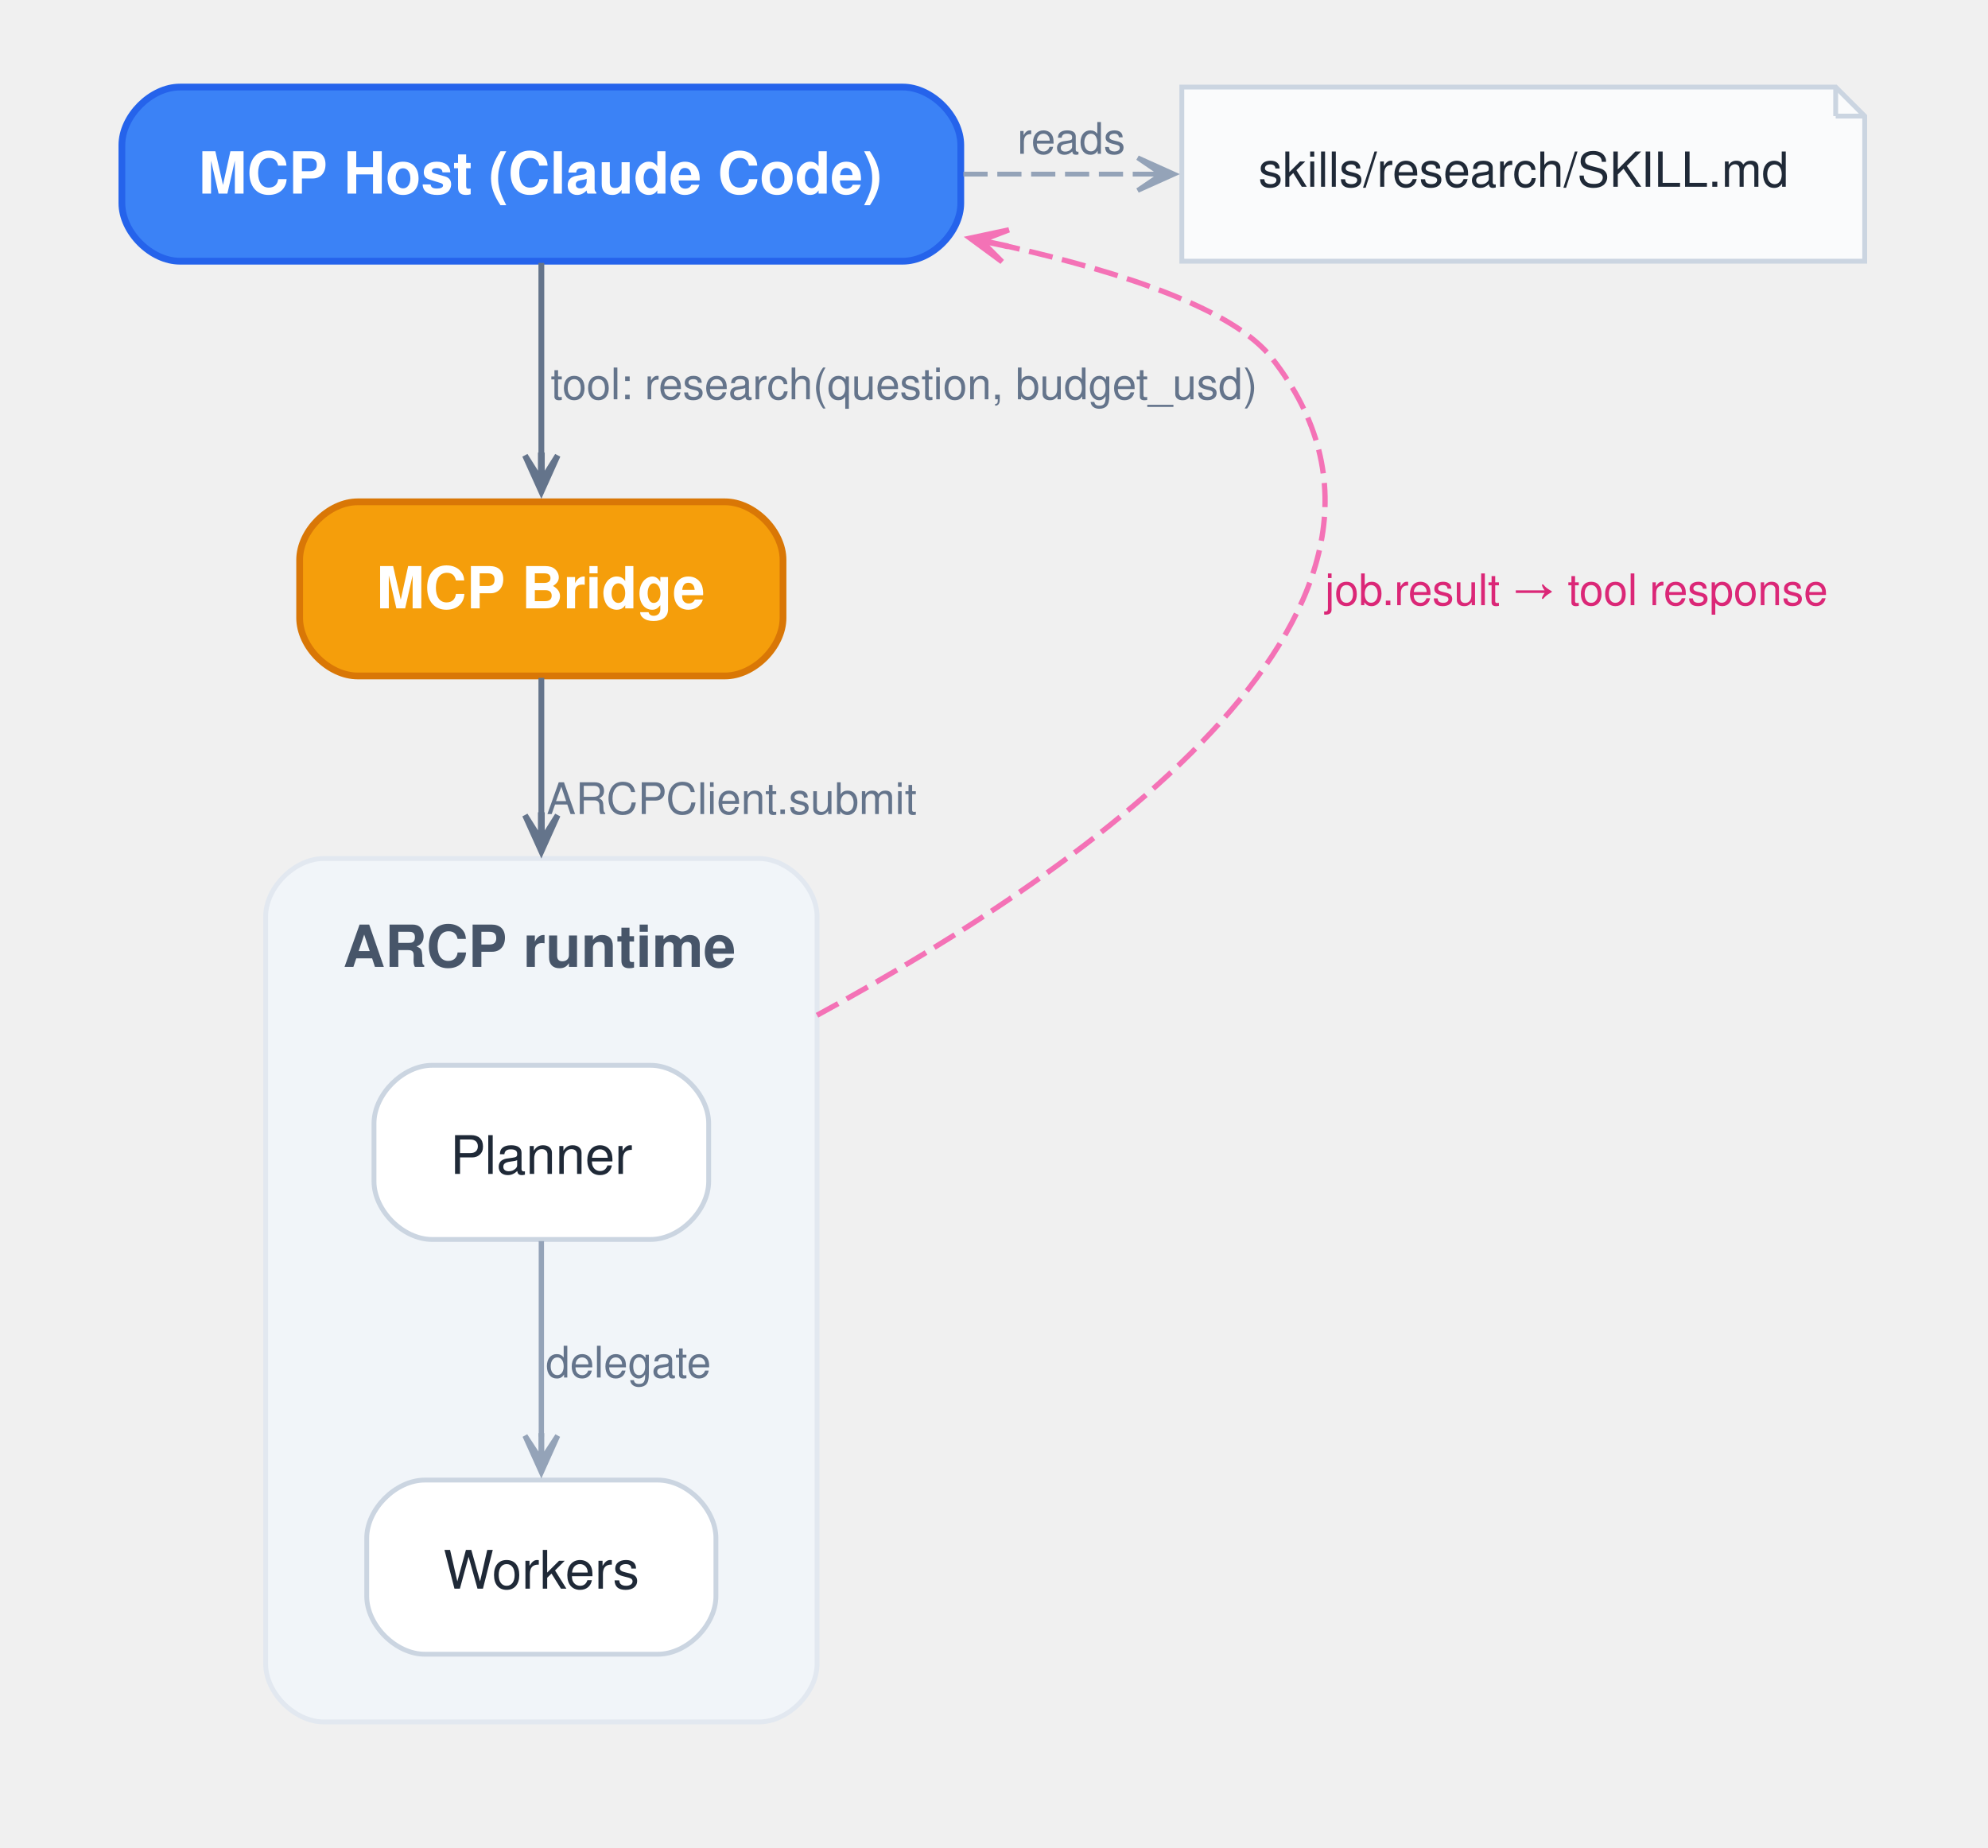
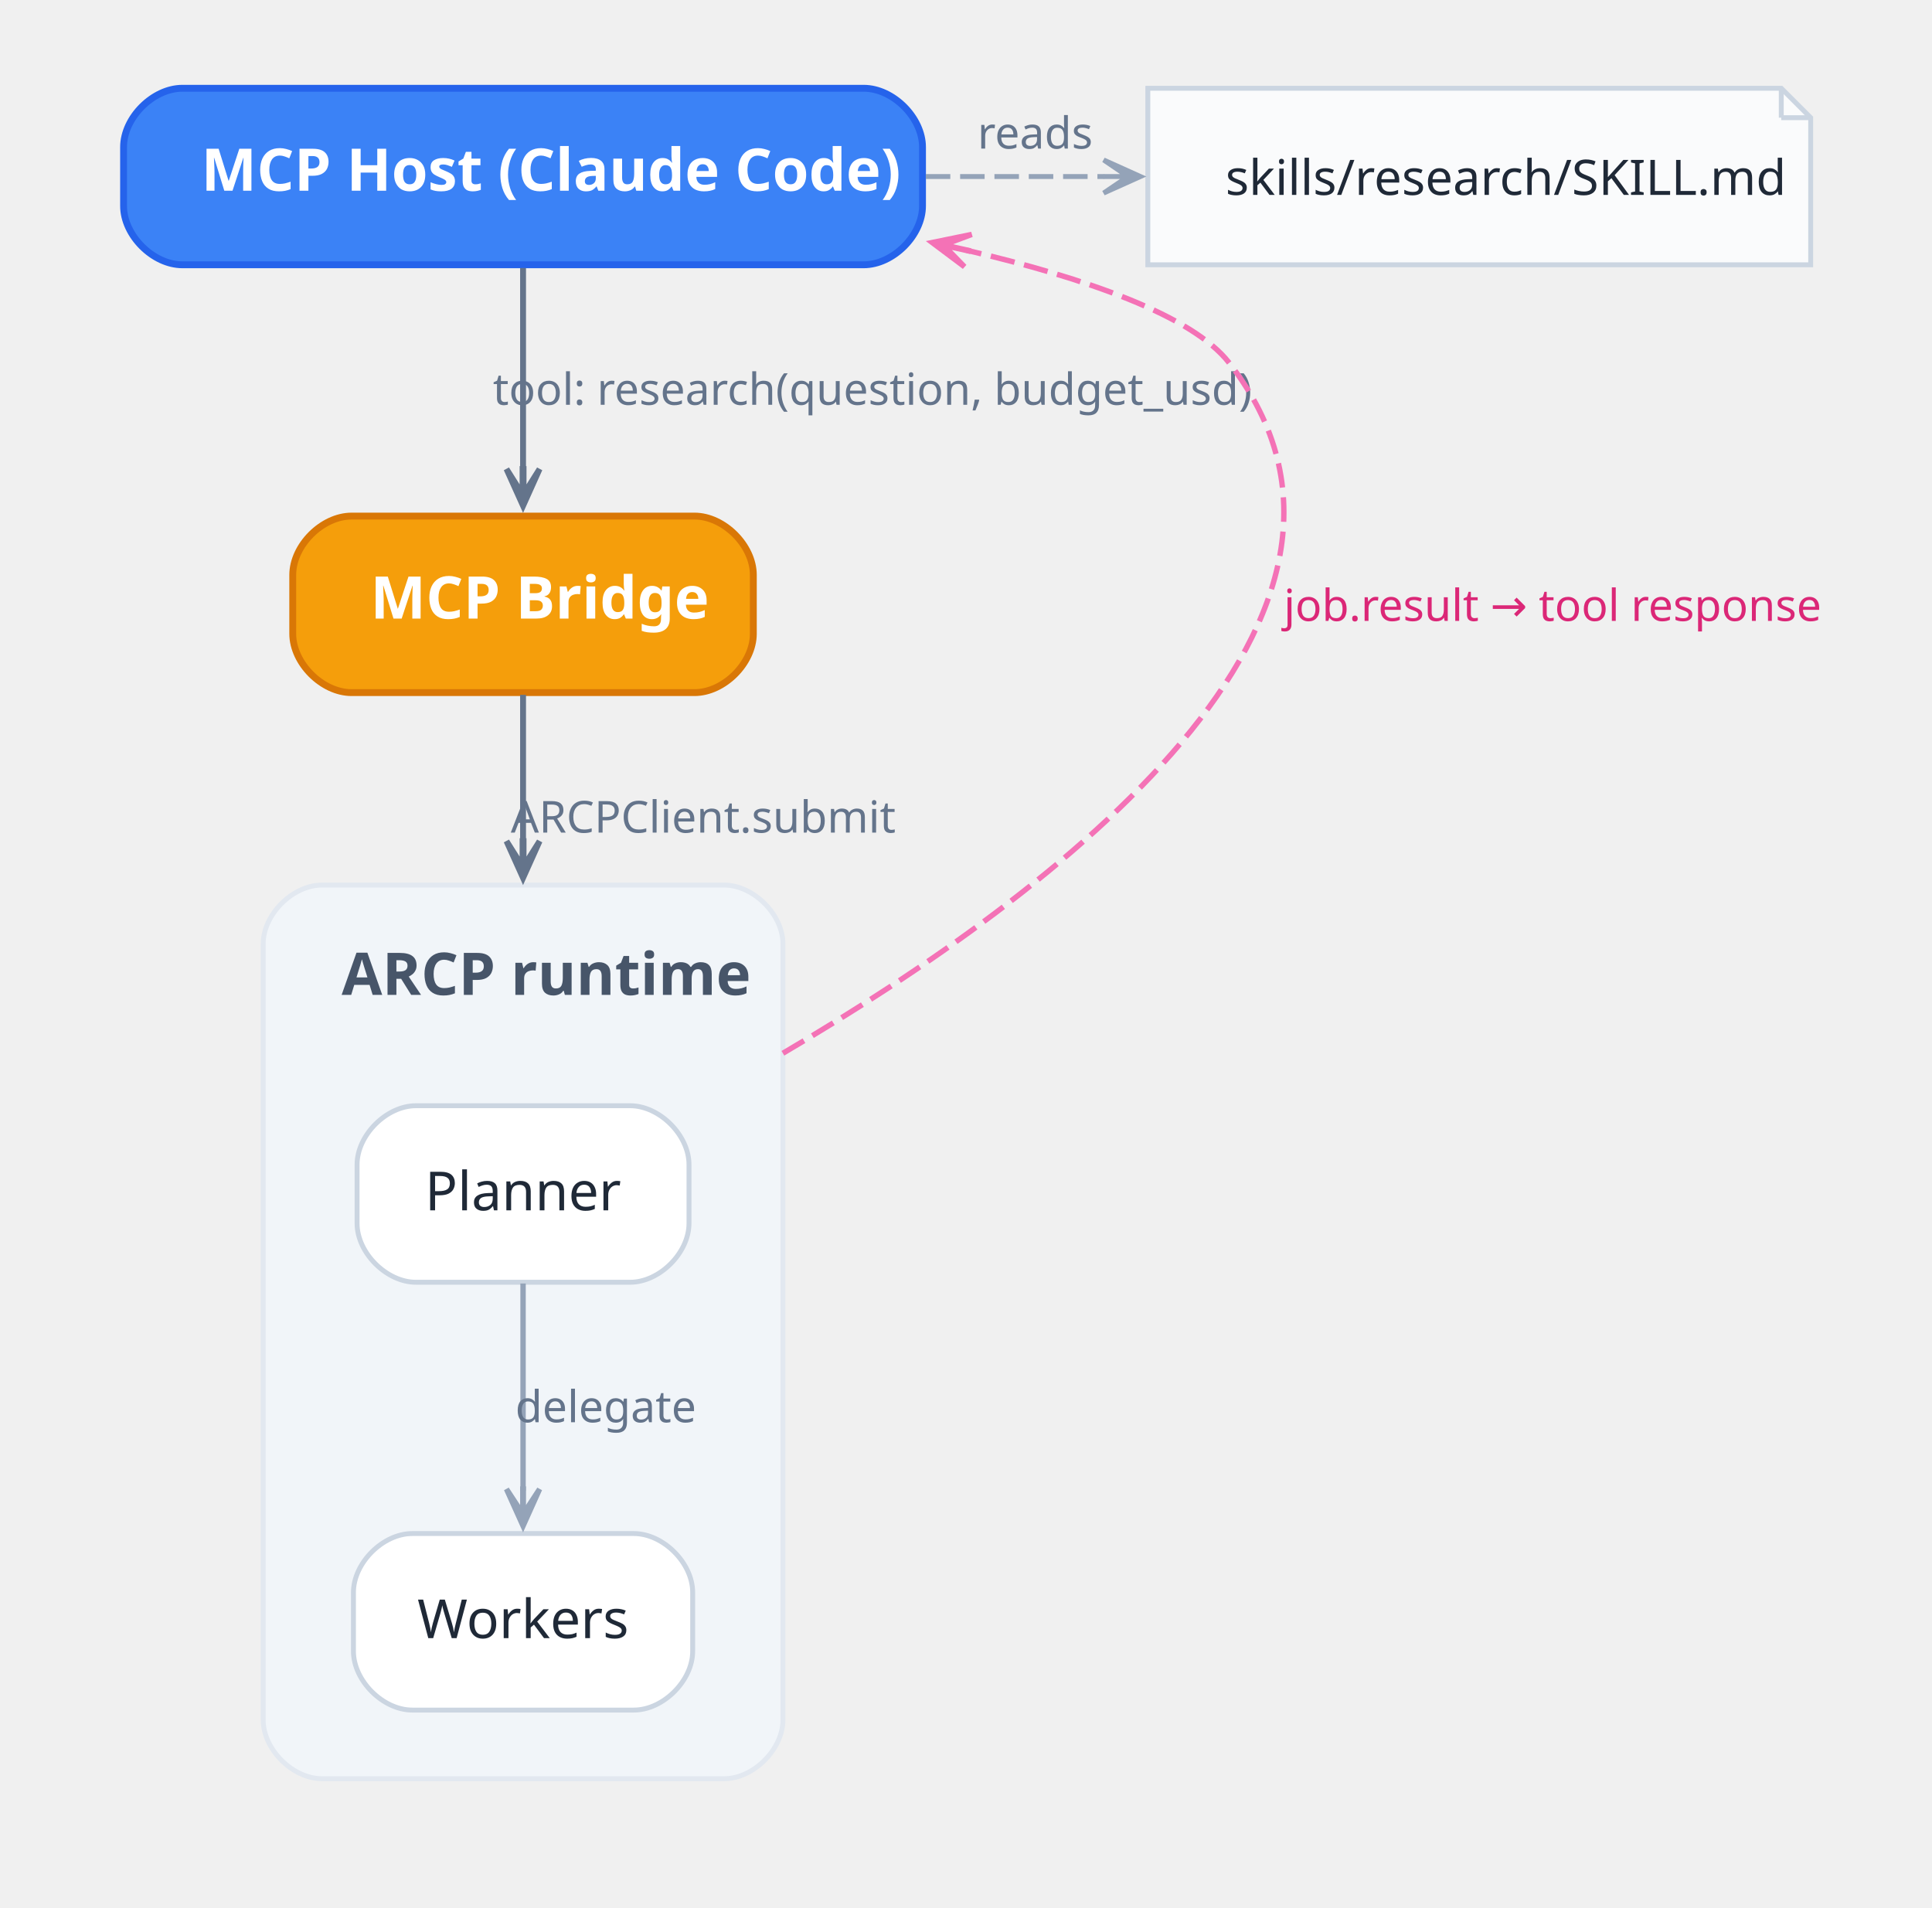
- <svg xmlns="http://www.w3.org/2000/svg" width="411pt" height="382pt" viewBox="0.00 0.00 411.00 382.00">
-   <g id="graph0" class="graph" transform="scale(1 1) rotate(0) translate(25.2 364)">
+ <svg xmlns="http://www.w3.org/2000/svg" width="394pt" height="389pt" viewBox="0.00 0.00 394.00 389.00">
+   <g id="graph0" class="graph" transform="scale(1 1) rotate(0) translate(25.2 370.75)">
    <g id="clust1" class="cluster">
-       <path fill="#f1f5f9" stroke="#e2e8f0" d="M41.72,-8C41.72,-8 131.72,-8 131.72,-8 137.72,-8 143.72,-14 143.72,-20 143.72,-20 143.72,-174.5 143.72,-174.5 143.72,-180.5 137.72,-186.5 131.72,-186.5 131.72,-186.5 41.72,-186.5 41.72,-186.5 35.71,-186.5 29.72,-180.5 29.72,-174.5 29.72,-174.5 29.72,-20 29.72,-20 29.72,-14 35.72,-8 41.72,-8" />
-       <text xml:space="preserve" text-anchor="start" x="45.72" y="-164.1" font-family="Helvetica,sans-Serif" font-weight="bold" font-size="12.00" fill="#475569">ARCP runtime</text>
+       <path fill="#f1f5f9" stroke="#e2e8f0" d="M40.47,-8C40.47,-8 122.47,-8 122.47,-8 128.47,-8 134.47,-14 134.47,-20 134.47,-20 134.47,-178.25 134.47,-178.25 134.47,-184.25 128.47,-190.25 122.47,-190.25 122.47,-190.25 40.47,-190.25 40.47,-190.25 34.47,-190.25 28.47,-184.25 28.47,-178.25 28.47,-178.25 28.47,-20 28.47,-20 28.47,-14 34.47,-8 40.47,-8" />
+       <text xml:space="preserve" text-anchor="start" x="44.47" y="-167.85" font-family="TT Commons Pro Trial" font-weight="bold" font-size="12.00" fill="#475569">ARCP runtime</text>
    </g>
    <g id="node1" class="node">
-       <path fill="#3b82f6" stroke="#2563eb" stroke-width="1.4" d="M161.43,-346C161.43,-346 12,-346 12,-346 6,-346 0,-340 0,-334 0,-334 0,-322 0,-322 0,-316 6,-310 12,-310 12,-310 161.43,-310 161.43,-310 167.43,-310 173.43,-316 173.43,-322 173.43,-322 173.43,-334 173.43,-334 173.43,-340 167.43,-346 161.43,-346" />
-       <text xml:space="preserve" text-anchor="start" x="15.84" y="-323.98" font-family="Helvetica,sans-Serif" font-weight="bold" font-size="12.00" fill="white">MCP Host (Claude Code)</text>
+       <path fill="#3b82f6" stroke="#2563eb" stroke-width="1.4" d="M150.93,-352.75C150.93,-352.75 12,-352.75 12,-352.75 6,-352.75 0,-346.75 0,-340.75 0,-340.75 0,-328.75 0,-328.75 0,-322.75 6,-316.75 12,-316.75 12,-316.75 150.93,-316.75 150.93,-316.75 156.93,-316.75 162.93,-322.75 162.93,-328.75 162.93,-328.75 162.93,-340.75 162.93,-340.75 162.93,-346.75 156.93,-352.75 150.93,-352.75" />
+       <text xml:space="preserve" text-anchor="start" x="15.84" y="-331.85" font-family="TT Commons Pro Trial" font-weight="bold" font-size="12.00" fill="white">MCP Host (Claude Code)</text>
    </g>
    <g id="node2" class="node">
-       <path fill="#f59e0b" stroke="#d97706" stroke-width="1.4" d="M124.68,-260.25C124.68,-260.25 48.75,-260.25 48.75,-260.25 42.75,-260.25 36.75,-254.25 36.75,-248.25 36.75,-248.25 36.75,-236.25 36.75,-236.25 36.75,-230.25 42.75,-224.25 48.75,-224.25 48.75,-224.25 124.68,-224.25 124.68,-224.25 130.68,-224.25 136.68,-230.25 136.68,-236.25 136.68,-236.25 136.68,-248.25 136.68,-248.25 136.68,-254.25 130.68,-260.25 124.68,-260.25" />
-       <text xml:space="preserve" text-anchor="start" x="52.59" y="-238.22" font-family="Helvetica,sans-Serif" font-weight="bold" font-size="12.00" fill="white">MCP Bridge</text>
+       <path fill="#f59e0b" stroke="#d97706" stroke-width="1.4" d="M116.43,-265.5C116.43,-265.5 46.5,-265.5 46.5,-265.5 40.5,-265.5 34.5,-259.5 34.5,-253.5 34.5,-253.5 34.5,-241.5 34.5,-241.5 34.5,-235.5 40.5,-229.5 46.5,-229.5 46.5,-229.5 116.43,-229.5 116.43,-229.5 122.43,-229.5 128.43,-235.5 128.43,-241.5 128.43,-241.5 128.43,-253.5 128.43,-253.5 128.43,-259.5 122.43,-265.5 116.43,-265.5" />
+       <text xml:space="preserve" text-anchor="start" x="50.34" y="-244.6" font-family="TT Commons Pro Trial" font-weight="bold" font-size="12.00" fill="white">MCP Bridge</text>
    </g>
    <g id="edge3" class="edge">
-       <path fill="none" stroke="#64748b" stroke-width="1.2" d="M86.72,-309.65C86.72,-298.05 86.72,-282.57 86.72,-269.48" />
-       <polygon fill="#64748b" stroke="#64748b" stroke-width="1.2" points="86.72,-262.33 90.09,-269.83 86.82,-264.62 86.82,-269.83 86.72,-269.83 86.62,-269.83 86.62,-264.62 83.34,-269.83 86.72,-262.33" />
-       <text xml:space="preserve" text-anchor="middle" x="161.72" y="-281.45" font-family="Helvetica,sans-Serif" font-size="9.00" fill="#64748b">tool: research(question, budget_usd)</text>
+       <path fill="none" stroke="#64748b" stroke-width="1.2" d="M81.47,-316.09C81.47,-304.2 81.47,-288.31 81.47,-274.93" />
+       <polygon fill="#64748b" stroke="#64748b" stroke-width="1.2" points="81.47,-267.6 84.84,-275.1 81.57,-269.89 81.57,-275.1 81.47,-275.1 81.37,-275.1 81.37,-269.89 78.09,-275.1 81.47,-267.6" />
+       <text xml:space="preserve" text-anchor="middle" x="152.72" y="-288.2" font-family="TT Commons Pro Trial" font-size="9.00" fill="#64748b">tool: research(question, budget_usd)</text>
    </g>
    <g id="node3" class="node">
-       <polygon fill="#fafbfc" stroke="#cbd5e1" points="354.31,-346 219.13,-346 219.13,-310 360.31,-310 360.31,-340 354.31,-346" />
-       <polyline fill="none" stroke="#cbd5e1" points="354.31,-346 354.31,-340" />
-       <polyline fill="none" stroke="#cbd5e1" points="360.31,-340 354.31,-340" />
-       <text xml:space="preserve" text-anchor="start" x="234.97" y="-325.38" font-family="Helvetica,sans-Serif" font-size="10.00" fill="#1f2937">skills/research/SKILL.md</text>
+       <polygon fill="#fafbfc" stroke="#cbd5e1" points="338.06,-352.75 208.88,-352.75 208.88,-316.75 344.06,-316.75 344.06,-346.75 338.06,-352.75" />
+       <polyline fill="none" stroke="#cbd5e1" points="338.06,-352.75 338.06,-346.75" />
+       <polyline fill="none" stroke="#cbd5e1" points="344.06,-346.75 338.06,-346.75" />
+       <text xml:space="preserve" text-anchor="start" x="224.72" y="-331" font-family="TT Commons Pro Trial" font-size="10.00" fill="#1f2937">skills/research/SKILL.md</text>
    </g>
    <g id="edge2" class="edge">
-       <path fill="none" stroke="#94a3b8" stroke-dasharray="5,2" d="M173.98,-328C186,-328 198.29,-328 210.16,-328" />
-       <polygon fill="#94a3b8" stroke="#94a3b8" points="217.51,-328 210.01,-331.38 214.97,-328 210.01,-328 210.01,-328 210.01,-328 214.97,-328 210.01,-324.63 217.51,-328" />
-       <text xml:space="preserve" text-anchor="middle" x="196.28" y="-332.2" font-family="Helvetica,sans-Serif" font-size="9.00" fill="#64748b">reads</text>
+       <path fill="none" stroke="#94a3b8" stroke-dasharray="5,2" d="M163.6,-334.75C175.66,-334.75 188.04,-334.75 199.98,-334.75" />
+       <polygon fill="#94a3b8" stroke="#94a3b8" points="207.37,-334.75 199.87,-338.13 204.84,-334.75 199.87,-334.75 199.87,-334.75 199.87,-334.75 204.84,-334.75 199.87,-331.38 207.37,-334.75" />
+       <text xml:space="preserve" text-anchor="middle" x="185.9" y="-340.45" font-family="TT Commons Pro Trial" font-size="9.00" fill="#64748b">reads</text>
    </g>
    <g id="node4" class="node">
-       <path fill="white" stroke="#cbd5e1" d="M109.31,-143.75C109.31,-143.75 64.12,-143.75 64.12,-143.75 58.12,-143.75 52.12,-137.75 52.12,-131.75 52.12,-131.75 52.12,-119.75 52.12,-119.75 52.12,-113.75 58.12,-107.75 64.12,-107.75 64.12,-107.75 109.31,-107.75 109.31,-107.75 115.31,-107.75 121.31,-113.75 121.31,-119.75 121.31,-119.75 121.31,-131.75 121.31,-131.75 121.31,-137.75 115.31,-143.75 109.31,-143.75" />
-       <text xml:space="preserve" text-anchor="middle" x="86.72" y="-121.3" font-family="Helvetica,sans-Serif" font-size="11.00" fill="#1f2937">Planner</text>
+       <path fill="white" stroke="#cbd5e1" d="M103.31,-145.25C103.31,-145.25 59.62,-145.25 59.62,-145.25 53.62,-145.25 47.62,-139.25 47.62,-133.25 47.62,-133.25 47.62,-121.25 47.62,-121.25 47.62,-115.25 53.62,-109.25 59.62,-109.25 59.62,-109.25 103.31,-109.25 103.31,-109.25 109.31,-109.25 115.31,-115.25 115.31,-121.25 115.31,-121.25 115.31,-133.25 115.31,-133.25 115.31,-139.25 109.31,-145.25 103.31,-145.25" />
+       <text xml:space="preserve" text-anchor="middle" x="81.47" y="-123.92" font-family="TT Commons Pro Trial" font-size="11.00" fill="#1f2937">Planner</text>
    </g>
    <g id="edge4" class="edge">
-       <path fill="none" stroke="#64748b" stroke-width="1.2" d="M86.72,-223.86C86.72,-215.91 86.72,-205.94 86.72,-195.42" />
-       <polygon fill="#64748b" stroke="#64748b" stroke-width="1.2" points="86.72,-187.96 90.09,-195.46 86.82,-190.25 86.82,-195.46 86.72,-195.46 86.62,-195.46 86.62,-190.25 83.34,-195.46 86.72,-187.96" />
-       <text xml:space="preserve" text-anchor="middle" x="126.09" y="-195.7" font-family="Helvetica,sans-Serif" font-size="9.00" fill="#64748b">ARCPClient.submit</text>
+       <path fill="none" stroke="#64748b" stroke-width="1.2" d="M81.47,-229.05C81.47,-220.7 81.47,-210.08 81.47,-198.89" />
+       <polygon fill="#64748b" stroke="#64748b" stroke-width="1.2" points="81.47,-191.71 84.84,-199.21 81.57,-194 81.57,-199.21 81.47,-199.21 81.37,-199.21 81.37,-194 78.09,-199.21 81.47,-191.71" />
+       <text xml:space="preserve" text-anchor="middle" x="118.22" y="-200.95" font-family="TT Commons Pro Trial" font-size="9.00" fill="#64748b">ARCPClient.submit</text>
    </g>
    <g id="edge5" class="edge">
-       <path fill="none" stroke="#f472b6" stroke-width="1.1" stroke-dasharray="5,2" d="M143.71,-154.1C201.57,-185.57 277.4,-239.42 237.72,-290 229.93,-299.92 207.71,-307.53 182.64,-313.19" />
-       <polygon fill="#f472b6" stroke="#f472b6" stroke-width="1.1" points="175.35,-314.76 181.97,-309.88 177.69,-314.2 182.67,-313.13 182.68,-313.18 182.69,-313.23 177.72,-314.3 183.39,-316.48 175.35,-314.76" />
-       <text xml:space="preserve" text-anchor="start" x="248.71" y="-238.88" font-family="Helvetica,sans-Serif" font-size="9.00" fill="#db2777">job.result → tool response</text>
+       <path fill="none" stroke="#f472b6" stroke-width="1.1" stroke-dasharray="5,2" d="M134.46,-155.95C190.34,-188.8 265.18,-245.54 225.47,-296.75 217.97,-306.42 196.28,-314 171.94,-319.71" />
+       <polygon fill="#f472b6" stroke="#f472b6" stroke-width="1.1" points="164.91,-321.29 171.49,-316.35 167.25,-320.71 172.22,-319.6 172.23,-319.65 172.24,-319.7 167.27,-320.81 172.97,-322.94 164.91,-321.29" />
+       <text xml:space="preserve" text-anchor="start" x="236.61" y="-244.12" font-family="TT Commons Pro Trial" font-size="9.00" fill="#db2777">job.result → tool response</text>
    </g>
    <g id="node5" class="node">
-       <path fill="white" stroke="#cbd5e1" d="M110.81,-58C110.81,-58 62.62,-58 62.62,-58 56.62,-58 50.62,-52 50.62,-46 50.62,-46 50.62,-34 50.62,-34 50.62,-28 56.62,-22 62.62,-22 62.62,-22 110.81,-22 110.81,-22 116.81,-22 122.81,-28 122.81,-34 122.81,-34 122.81,-46 122.81,-46 122.81,-52 116.81,-58 110.81,-58" />
-       <text xml:space="preserve" text-anchor="middle" x="86.72" y="-35.55" font-family="Helvetica,sans-Serif" font-size="11.00" fill="#1f2937">Workers</text>
+       <path fill="white" stroke="#cbd5e1" d="M104.06,-58C104.06,-58 58.88,-58 58.88,-58 52.88,-58 46.88,-52 46.88,-46 46.88,-46 46.88,-34 46.88,-34 46.88,-28 52.88,-22 58.88,-22 58.88,-22 104.06,-22 104.06,-22 110.06,-22 116.06,-28 116.06,-34 116.06,-34 116.06,-46 116.06,-46 116.06,-52 110.06,-58 104.06,-58" />
+       <text xml:space="preserve" text-anchor="middle" x="81.47" y="-36.67" font-family="TT Commons Pro Trial" font-size="11.00" fill="#1f2937">Workers</text>
    </g>
    <g id="edge1" class="edge">
-       <path fill="none" stroke="#94a3b8" stroke-width="1.1" d="M86.72,-107.4C86.72,-95.72 86.72,-80.11 86.72,-66.96" />
-       <polygon fill="#94a3b8" stroke="#94a3b8" stroke-width="1.1" points="86.72,-59.67 90.09,-67.17 86.77,-62.08 86.77,-67.17 86.72,-67.17 86.67,-67.17 86.67,-62.08 83.34,-67.17 86.72,-59.67" />
-       <text xml:space="preserve" text-anchor="middle" x="104.72" y="-79.2" font-family="Helvetica,sans-Serif" font-size="9.00" fill="#64748b">delegate</text>
+       <path fill="none" stroke="#94a3b8" stroke-width="1.1" d="M81.47,-109C81.47,-96.87 81.47,-80.42 81.47,-66.74" />
+       <polygon fill="#94a3b8" stroke="#94a3b8" stroke-width="1.1" points="81.47,-59.57 84.84,-67.07 81.52,-61.98 81.52,-67.07 81.47,-67.07 81.42,-67.07 81.42,-61.98 78.09,-67.07 81.47,-59.57" />
+       <text xml:space="preserve" text-anchor="middle" x="98.34" y="-80.7" font-family="TT Commons Pro Trial" font-size="9.00" fill="#64748b">delegate</text>
    </g>
  </g>
</svg>
